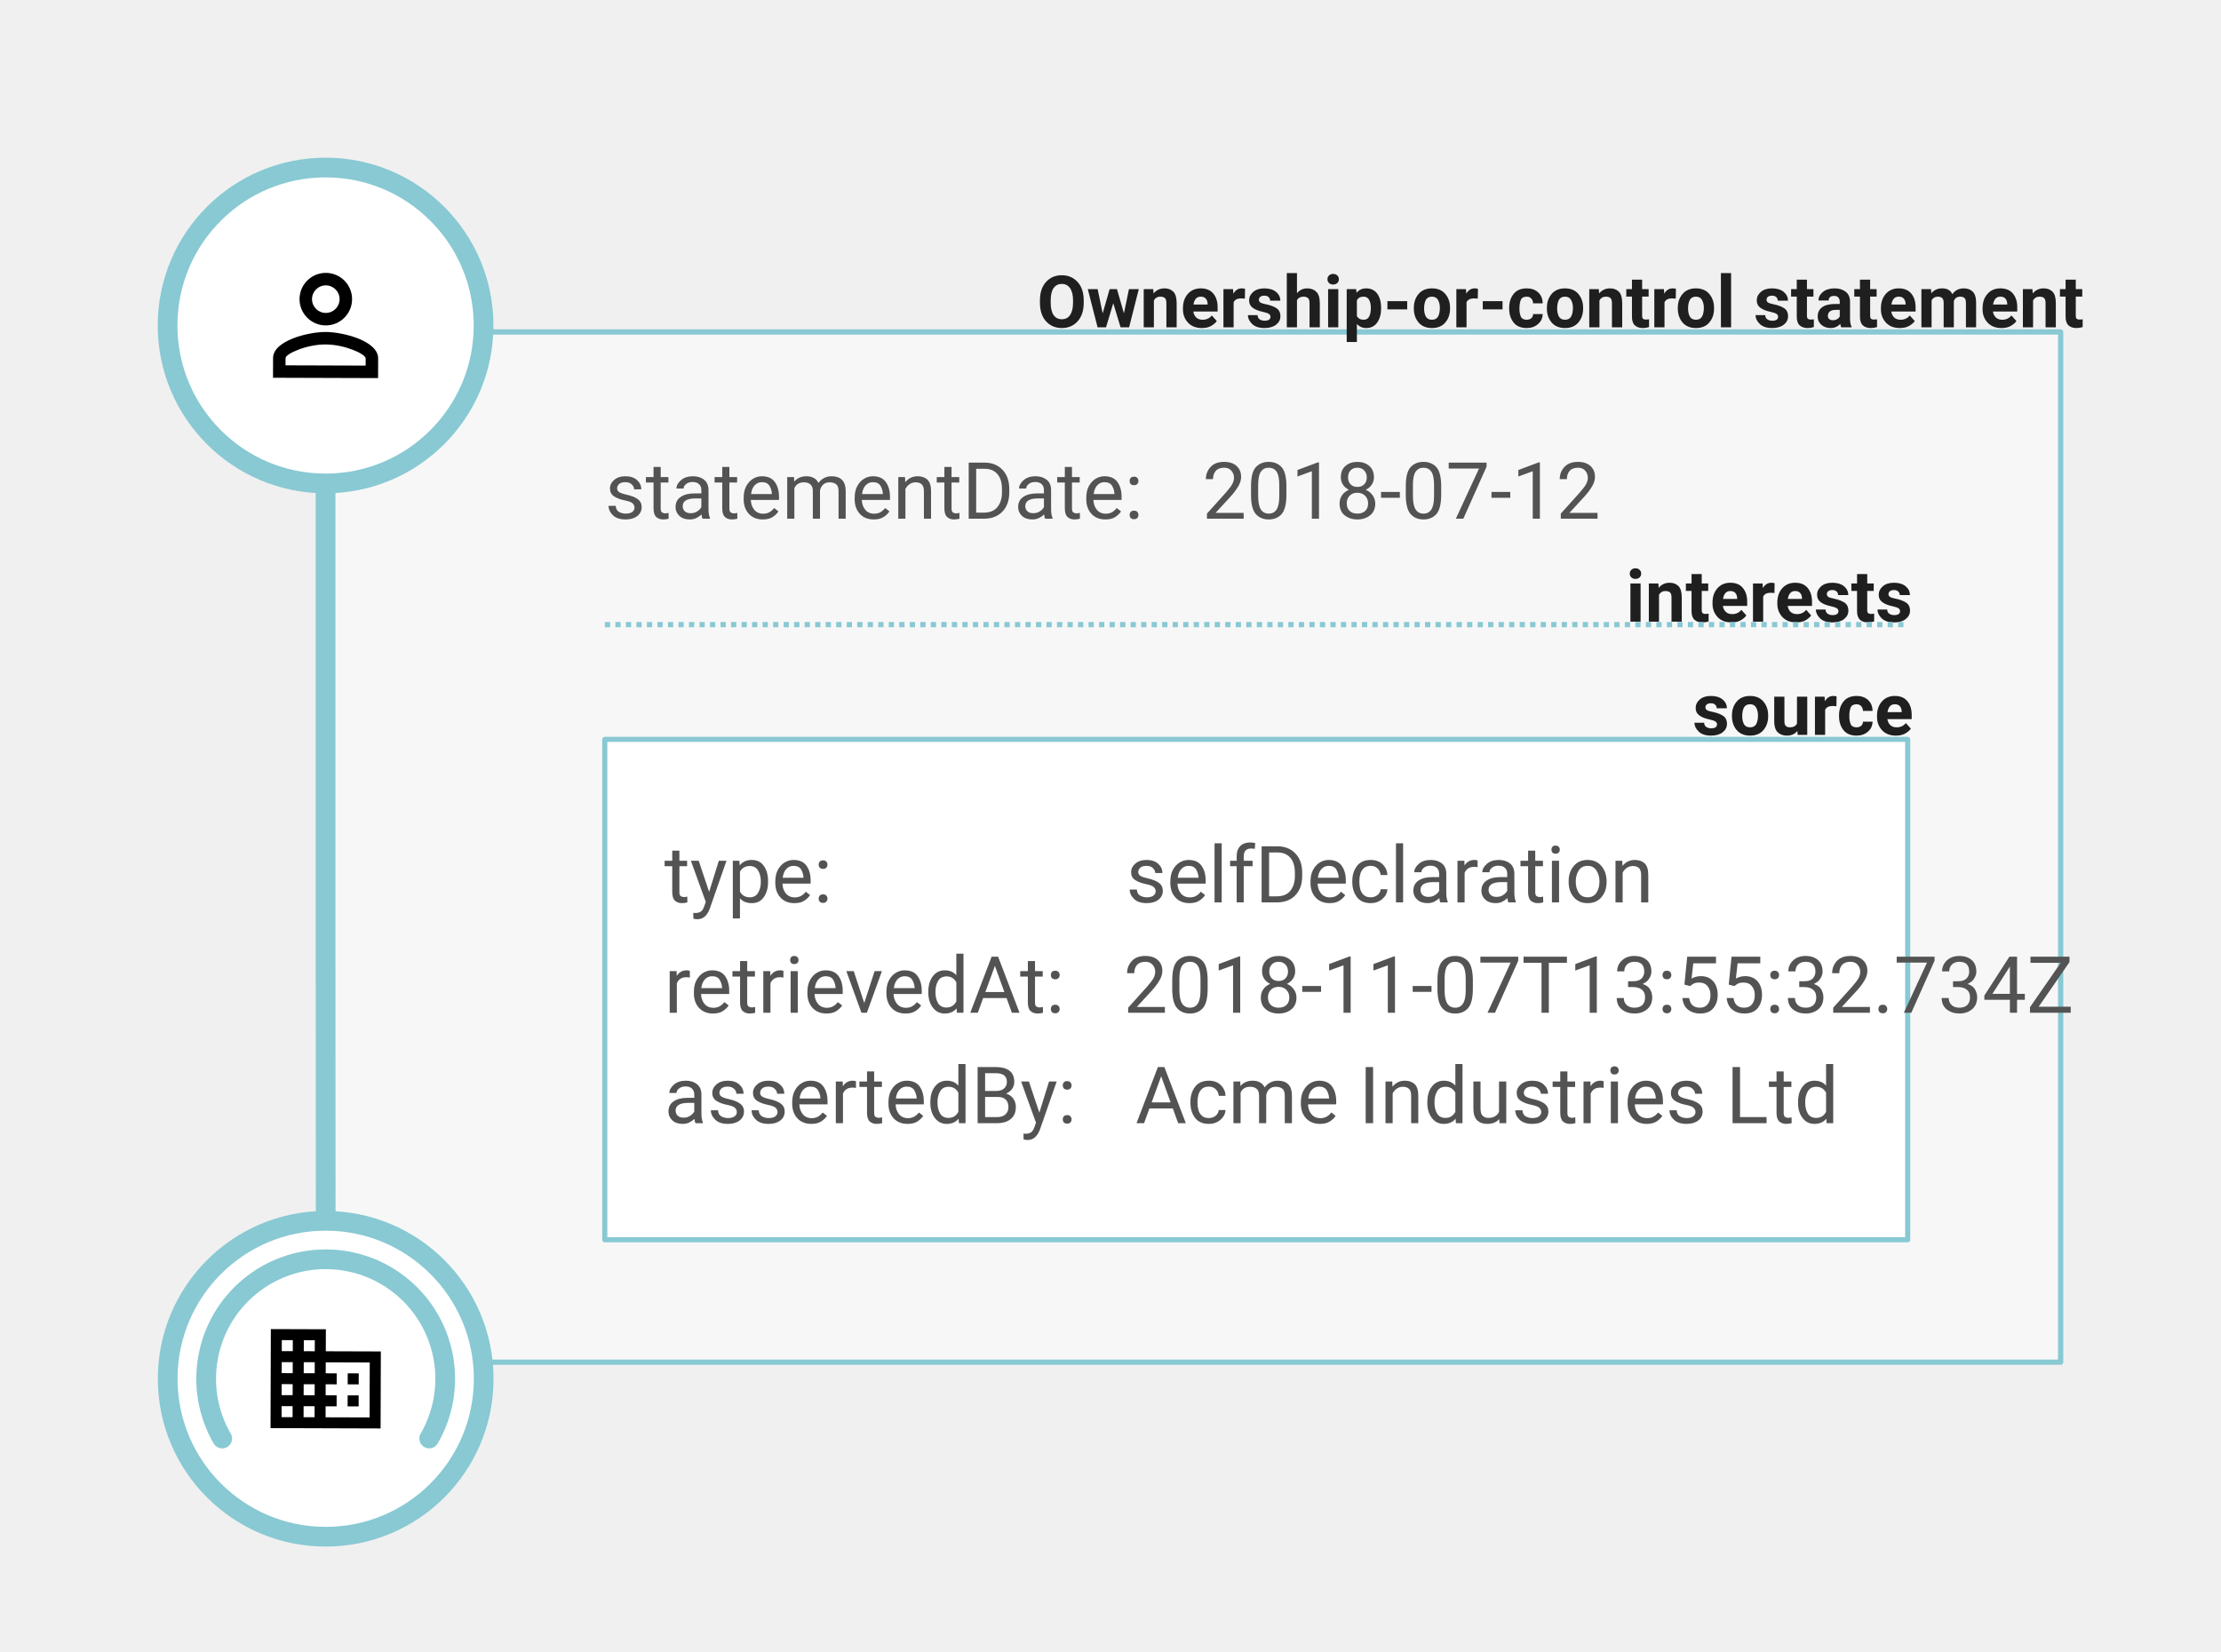
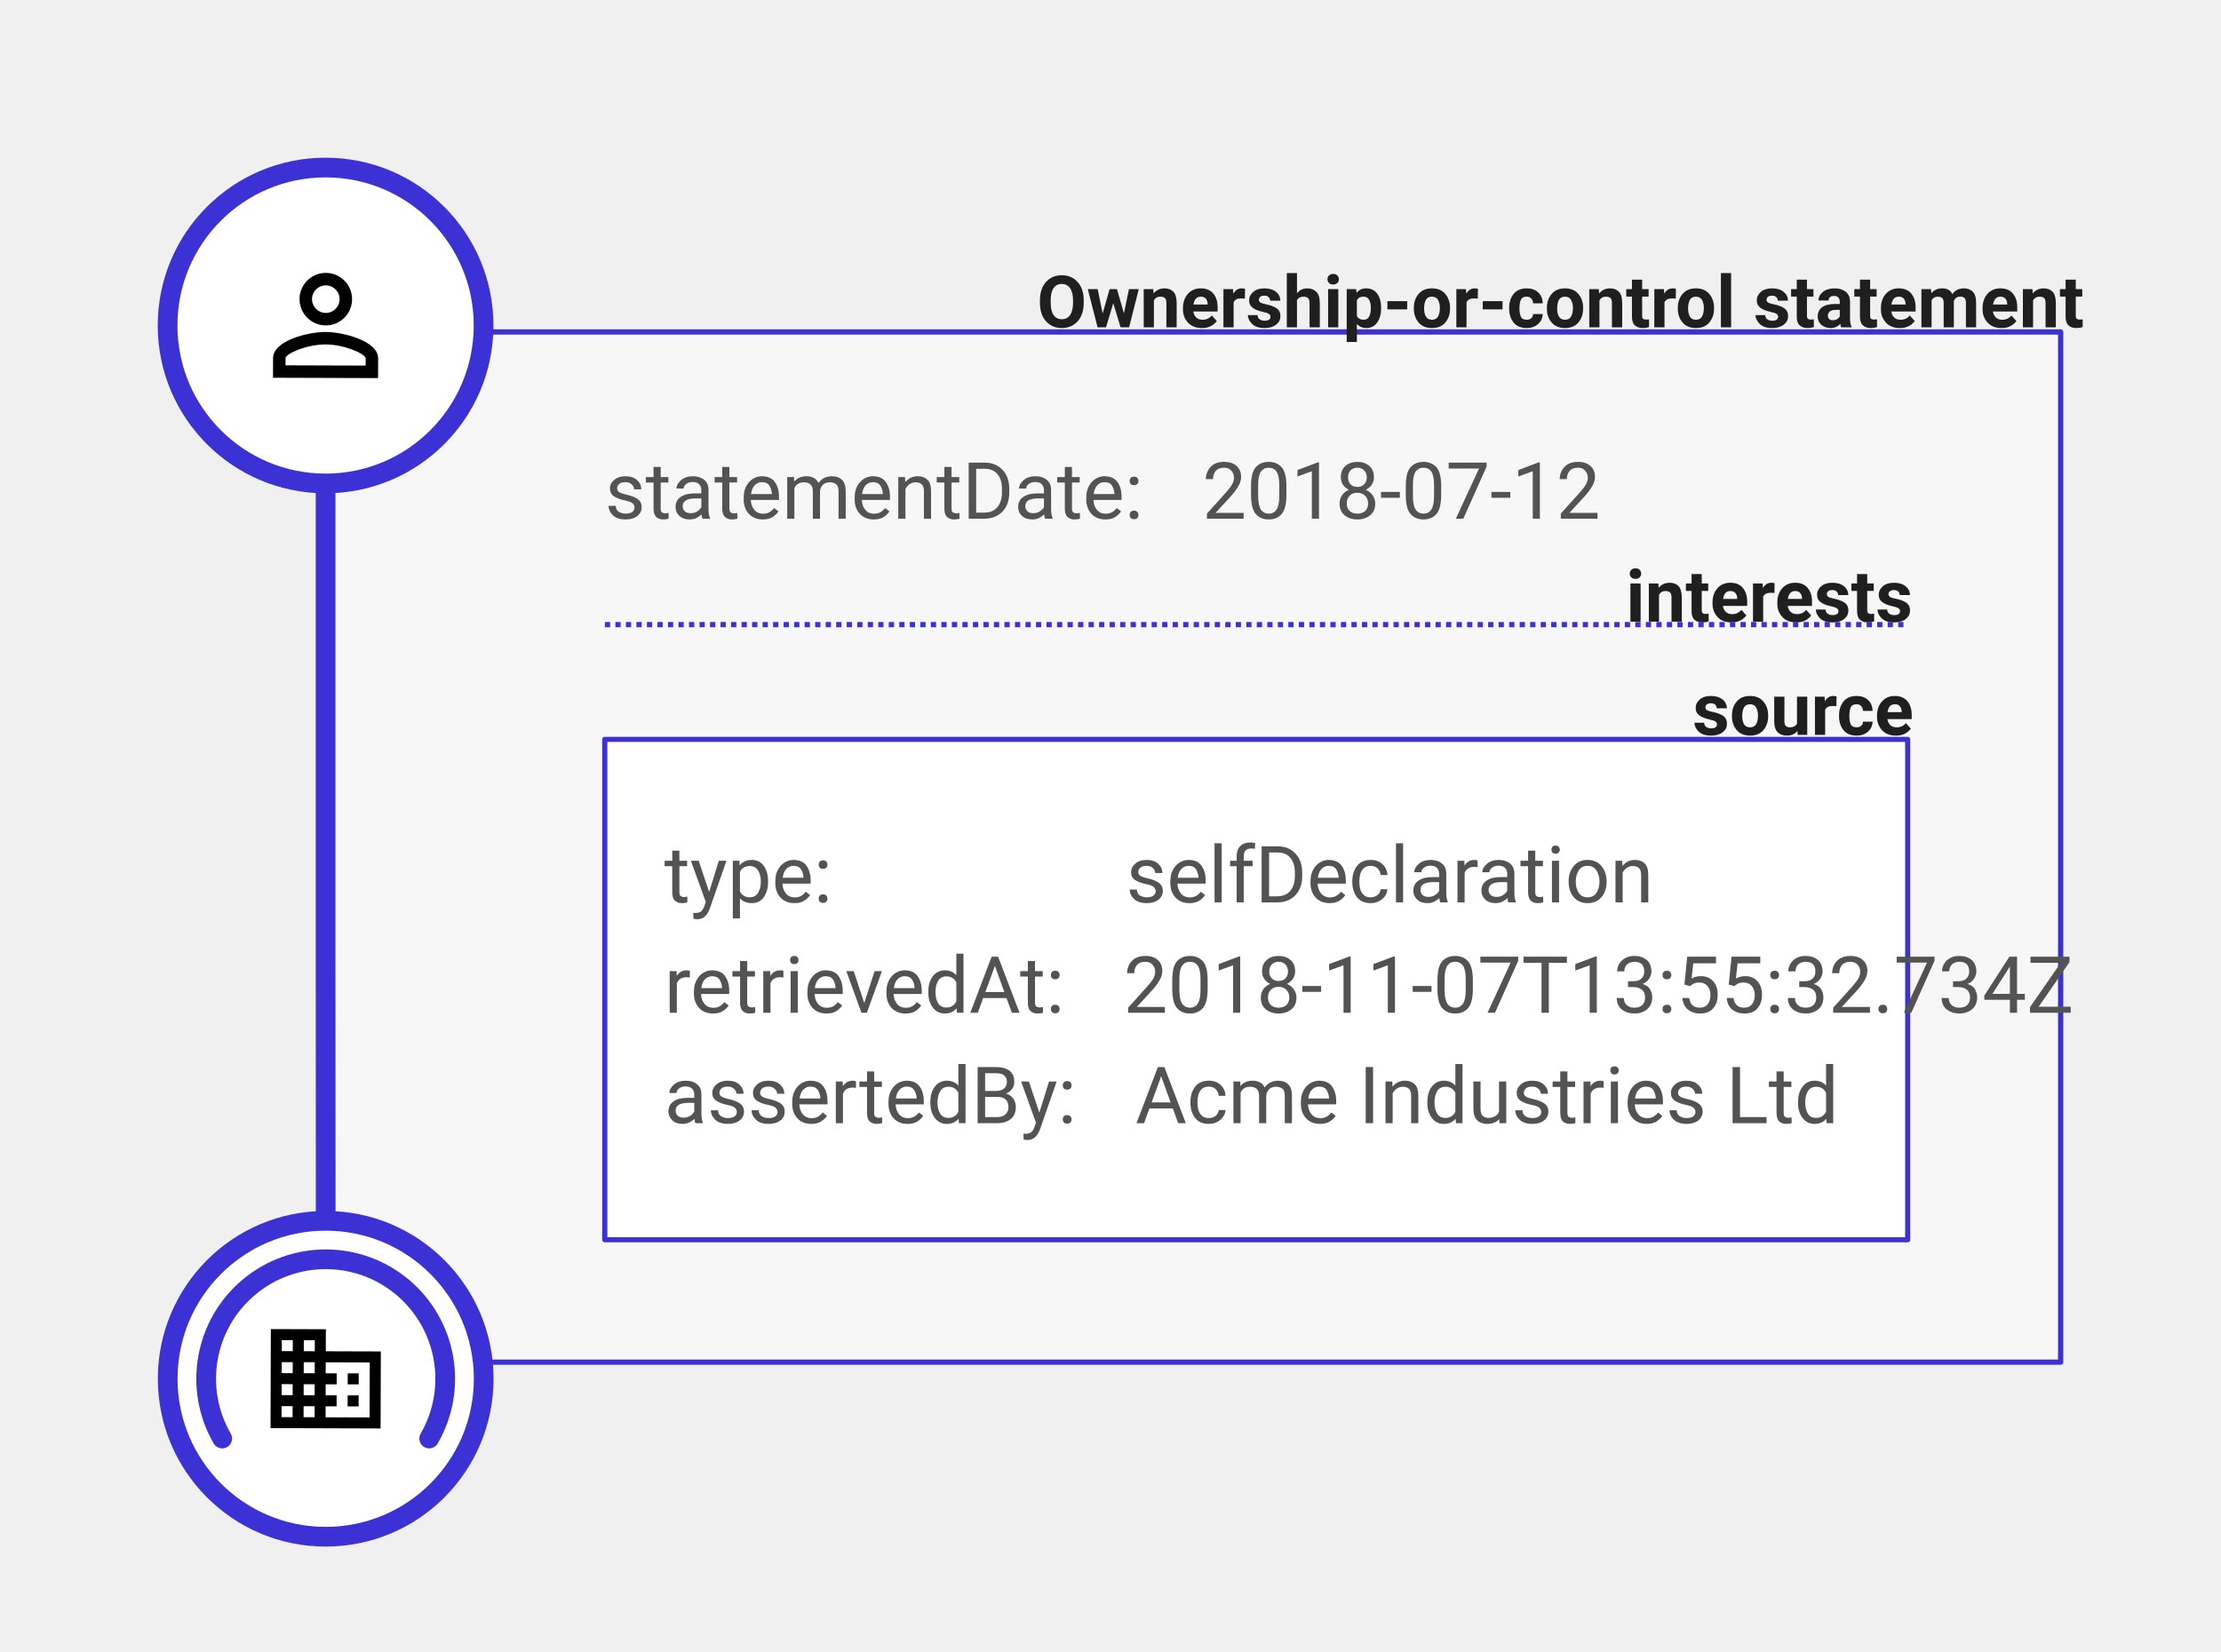
<svg xmlns="http://www.w3.org/2000/svg" id="Layer_1" data-name="Layer 1" viewBox="0 0 422.451 314.247" version="1.1" width="422.451" height="314.247">
  <defs id="defs3">
    <marker orient="auto" refY="0" refX="0" id="Arrow1Lend" style="overflow:visible">
-       <path id="path4371" d="M 0,0 5,-5 -12.5,0 5,5 0,0 Z" style="fill:#00deb6;fill-opacity:1;fill-rule:evenodd;stroke:#00deb6;stroke-width:1pt;stroke-opacity:1" transform="matrix(-0.8,0,0,-0.8,-10,0)" />
+       <path id="path4371" d="M 0,0 5,-5 -12.5,0 5,5 0,0 Z" style="fill:#3c31d4;fill-opacity:1;fill-rule:evenodd;stroke:#3c31d4;stroke-width:1pt;stroke-opacity:1" transform="matrix(-0.8,0,0,-0.8,-10,0)" />
    </marker>
    <marker orient="auto" refY="0" refX="0" id="Arrow1Mend" style="overflow:visible">
-       <path id="path4377" d="M 0,0 5,-5 -12.5,0 5,5 0,0 Z" style="fill:#00deb6;fill-opacity:1;fill-rule:evenodd;stroke:#00deb6;stroke-width:1pt;stroke-opacity:1" transform="matrix(-0.4,0,0,-0.4,-4,0)" />
+       <path id="path4377" d="M 0,0 5,-5 -12.5,0 5,5 0,0 Z" style="fill:#3c31d4;fill-opacity:1;fill-rule:evenodd;stroke:#3c31d4;stroke-width:1pt;stroke-opacity:1" transform="matrix(-0.4,0,0,-0.4,-4,0)" />
    </marker>
    <marker orient="auto" refY="0" refX="0" id="Arrow1Mstart" style="overflow:visible">
-       <path id="path4374" d="M 0,0 5,-5 -12.5,0 5,5 0,0 Z" style="fill:#88c9d3;fill-opacity:1;fill-rule:evenodd;stroke:#88c9d3;stroke-width:1pt;stroke-opacity:1" transform="matrix(0.4,0,0,0.4,4,0)" />
+       <path id="path4374" d="M 0,0 5,-5 -12.5,0 5,5 0,0 Z" style="fill:#3c31d4;fill-opacity:1;fill-rule:evenodd;stroke:#3c31d4;stroke-width:1pt;stroke-opacity:1" transform="matrix(0.4,0,0,0.4,4,0)" />
    </marker>
-     <style id="style5">.cls-1,.cls-10,.cls-11,.cls-7,.cls-8{fill:none;}.cls-1,.cls-11{stroke:#00deb6;}.cls-1,.cls-10,.cls-11,.cls-7{stroke-miterlimit:10;}.cls-2{fill:#00deb6;}.cls-3{font-size:16px;fill:#262737;}.cls-12,.cls-3{font-family:HKGrotesk-SemiBold, HK Grotesk;font-weight:700;}.cls-4{letter-spacing:-0.03em;}.cls-5{letter-spacing:-0.02em;}.cls-6{letter-spacing:0em;}.cls-7{stroke:#262737;}.cls-11,.cls-7{stroke-width:5px;}.cls-9{letter-spacing:-0.01em;}.cls-10{stroke:#e6e6e6;}.cls-12{font-size:12px;fill:gray;}.cls-13{letter-spacing:-0.03em;}.cls-14{letter-spacing:-0.01em;}.cls-15{letter-spacing:-0.02em;}.cls-16{letter-spacing:0em;}.cls-17{letter-spacing:0em;}.cls-18{letter-spacing:0em;}</style>
+     <style id="style5">.cls-1,.cls-10,.cls-11,.cls-7,.cls-8{fill:none;}.cls-1,.cls-11{stroke:#3c31d4;}.cls-1,.cls-10,.cls-11,.cls-7{stroke-miterlimit:10;}.cls-2{fill:#3c31d4;}.cls-3{font-size:16px;fill:#262737;}.cls-12,.cls-3{font-family:HKGrotesk-SemiBold, HK Grotesk;font-weight:700;}.cls-4{letter-spacing:-0.03em;}.cls-5{letter-spacing:-0.02em;}.cls-6{letter-spacing:0em;}.cls-7{stroke:#262737;}.cls-11,.cls-7{stroke-width:5px;}.cls-9{letter-spacing:-0.01em;}.cls-10{stroke:#e6e6e6;}.cls-12{font-size:12px;fill:gray;}.cls-13{letter-spacing:-0.03em;}.cls-14{letter-spacing:-0.01em;}.cls-15{letter-spacing:-0.02em;}.cls-16{letter-spacing:0em;}.cls-17{letter-spacing:0em;}.cls-18{letter-spacing:0em;}</style>
    <marker orient="auto" refY="0" refX="0" id="Arrow1Mstart-2" style="overflow:visible">
-       <path id="path4374-0" d="M 0,0 5,-5 -12.5,0 5,5 0,0 Z" style="fill:#88c9d3;fill-opacity:1;fill-rule:evenodd;stroke:#88c9d3;stroke-width:1pt;stroke-opacity:1" transform="matrix(0.4,0,0,0.4,4,0)" />
+       <path id="path4374-0" d="M 0,0 5,-5 -12.5,0 5,5 0,0 Z" style="fill:#3c31d4;fill-opacity:1;fill-rule:evenodd;stroke:#3c31d4;stroke-width:1pt;stroke-opacity:1" transform="matrix(0.4,0,0,0.4,4,0)" />
    </marker>
    <clipPath id="p.1">
      <path style="clip-rule:evenodd" id="path3414" d="M 0,0 30,0 30,26 0,26 Z" />
    </clipPath>
    <clipPath id="p.2">
      <path style="clip-rule:evenodd" id="path3423" d="M 0,0 24,0 24,25 0,25 Z" />
    </clipPath>
    <clipPath id="p.1-3">
      <path style="clip-rule:evenodd" id="path3414-8" d="M 0,0 30,0 30,26 0,26 Z" />
    </clipPath>
    <clipPath id="p.1-3-0">
      <path style="clip-rule:evenodd" id="path3414-8-5" d="M 0,0 30,0 30,26 0,26 Z" />
    </clipPath>
    <clipPath id="p.2-5">
      <path style="clip-rule:evenodd" id="path3423-3" d="M 0,0 24,0 24,25 0,25 Z" />
    </clipPath>
    <clipPath id="p.1-9">
      <path style="clip-rule:evenodd" id="path3414-1" d="M 0,0 30,0 30,26 0,26 Z" />
    </clipPath>
    <marker orient="auto" refY="0" refX="0" id="Arrow1Mstart-2-5" style="overflow:visible">
-       <path id="path4374-0-0" d="M 0,0 5,-5 -12.5,0 5,5 0,0 Z" style="fill:#00deb6;fill-opacity:1;fill-rule:evenodd;stroke:#00deb6;stroke-width:1pt;stroke-opacity:1" transform="matrix(0.4,0,0,0.4,4,0)" />
+       <path id="path4374-0-0" d="M 0,0 5,-5 -12.5,0 5,5 0,0 Z" style="fill:#3c31d4;fill-opacity:1;fill-rule:evenodd;stroke:#3c31d4;stroke-width:1pt;stroke-opacity:1" transform="matrix(0.4,0,0,0.4,4,0)" />
    </marker>
    <marker orient="auto" refY="0" refX="0" id="Arrow1Mstart-4" style="overflow:visible">
-       <path id="path4374-9" d="M 0,0 5,-5 -12.5,0 5,5 0,0 Z" style="fill:#00deb6;fill-opacity:1;fill-rule:evenodd;stroke:#00deb6;stroke-width:1pt;stroke-opacity:1" transform="matrix(0.4,0,0,0.4,4,0)" />
+       <path id="path4374-9" d="M 0,0 5,-5 -12.5,0 5,5 0,0 Z" style="fill:#3c31d4;fill-opacity:1;fill-rule:evenodd;stroke:#3c31d4;stroke-width:1pt;stroke-opacity:1" transform="matrix(0.4,0,0,0.4,4,0)" />
    </marker>
    <marker orient="auto" refY="0" refX="0" id="Arrow1Mstart-2-9" style="overflow:visible">
-       <path id="path4374-0-9" d="M 0,0 5,-5 -12.5,0 5,5 0,0 Z" style="fill:#88c9d3;fill-opacity:1;fill-rule:evenodd;stroke:#88c9d3;stroke-width:1pt;stroke-opacity:1" transform="matrix(0.4,0,0,0.4,4,0)" />
+       <path id="path4374-0-9" d="M 0,0 5,-5 -12.5,0 5,5 0,0 Z" style="fill:#3c31d4;fill-opacity:1;fill-rule:evenodd;stroke:#3c31d4;stroke-width:1pt;stroke-opacity:1" transform="matrix(0.4,0,0,0.4,4,0)" />
    </marker>
    <marker orient="auto" refY="0" refX="0" id="Arrow1Mstart-2-9-8" style="overflow:visible">
-       <path id="path4374-0-9-9" d="M 0,0 5,-5 -12.5,0 5,5 0,0 Z" style="fill:#88c9d3;fill-opacity:1;fill-rule:evenodd;stroke:#88c9d3;stroke-width:1pt;stroke-opacity:1" transform="matrix(0.4,0,0,0.4,4,0)" />
+       <path id="path4374-0-9-9" d="M 0,0 5,-5 -12.5,0 5,5 0,0 Z" style="fill:#3c31d4;fill-opacity:1;fill-rule:evenodd;stroke:#3c31d4;stroke-width:1pt;stroke-opacity:1" transform="matrix(0.4,0,0,0.4,4,0)" />
    </marker>
  </defs>
-   <rect style="fill:#f7f7f7;fill-opacity:1;stroke:#88c9d3;stroke-width:1;stroke-linecap:round;stroke-linejoin:round;stroke-miterlimit:10;stroke-dasharray:none;stroke-opacity:1" id="rect11772" width="330" height="196" x="61.951" y="63.161" />
-   <circle class="cls-11" id="circle209-2-0-1" style="fill:#ffffff;fill-opacity:1;stroke:#88c9d3;stroke-width:3.75;stroke-linecap:round;stroke-miterlimit:8.5;stroke-dasharray:none;stroke-opacity:1" cx="61.949" cy="262.319" r="30.052" />
-   <path class="cls-11" id="circle209-7-4" style="fill:none;stroke:#88c9d3;stroke-width:3.75;stroke-linecap:round;stroke-miterlimit:8.5;stroke-dasharray:none;stroke-opacity:1" d="m 42.26,273.687 a 22.735,22.735 0 0 1 5.075,-28.783 22.735,22.735 0 0 1 29.227,0 22.735,22.735 0 0 1 5.075,28.783" />
-   <path class="cls-2" d="M 347.068,56.626 Z" id="path11-6" style="fill:#00deb6" />
+   <rect style="fill:#f7f7f7;fill-opacity:1;stroke:#3c31d4;stroke-width:1;stroke-linecap:round;stroke-linejoin:round;stroke-miterlimit:10;stroke-dasharray:none;stroke-opacity:1" id="rect11772" width="330" height="196" x="61.951" y="63.161" />
+   <circle class="cls-11" id="circle209-2-0-1" style="fill:#ffffff;fill-opacity:1;stroke:#3c31d4;stroke-width:3.75;stroke-linecap:round;stroke-miterlimit:8.5;stroke-dasharray:none;stroke-opacity:1" cx="61.949" cy="262.319" r="30.052" />
+   <path class="cls-11" id="circle209-7-4" style="fill:none;stroke:#3c31d4;stroke-width:3.75;stroke-linecap:round;stroke-miterlimit:8.5;stroke-dasharray:none;stroke-opacity:1" d="m 42.26,273.687 a 22.735,22.735 0 0 1 5.075,-28.783 22.735,22.735 0 0 1 29.227,0 22.735,22.735 0 0 1 5.075,28.783" />
+   <path class="cls-2" d="M 347.068,56.626 Z" id="path11-6" style="fill:#3c31d4" />
  <path d="m 347.068,56.626 0,0 m 0,0 0,0 m 0,0 z m 0,0 z" id="path27-3" />
  <path class="cls-8" d="M 347.068,56.626 Z" id="path29-0" style="fill:none" />
  <path class="cls-8" d="M 347.068,56.626 Z" id="path41-6" style="fill:none" />
  <path d="m 347.068,56.626 z m 0,0 z m 0,0 z m 0,0 z m 0,0 z m 0,0 z m 0,0 z m 0,0 z m 0,0 z m 0,0 z m 0,0 z m 0,0 z" id="path43-0" />
  <path class="cls-10" d="m 347.068,56.626 0,0" id="path45-4" style="fill:none;stroke:#e6e6e6;stroke-miterlimit:10" />
  <path class="cls-10" d="m 347.068,56.626 0,0" id="path47-5" style="fill:none;stroke:#e6e6e6;stroke-miterlimit:10" />
  <path class="cls-10" d="m 347.068,56.626 0,0" id="path49-8" style="fill:none;stroke:#e6e6e6;stroke-miterlimit:10" />
  <path class="cls-10" d="m 347.068,56.626 0,0" id="path51-2" style="fill:none;stroke:#e6e6e6;stroke-miterlimit:10" />
  <path class="cls-10" d="m 347.068,56.626 0,0" id="path53-8" style="fill:none;stroke:#e6e6e6;stroke-miterlimit:10" />
  <path class="cls-10" d="m 347.068,56.626 0,0" id="path55-6" style="fill:none;stroke:#e6e6e6;stroke-miterlimit:10" />
  <path class="cls-10" d="m 347.068,56.626 0,0" id="path57-8" style="fill:none;stroke:#e6e6e6;stroke-miterlimit:10" />
  <path class="cls-10" d="m 347.068,56.626 0,0" id="path59-5" style="fill:none;stroke:#e6e6e6;stroke-miterlimit:10" />
  <path class="cls-10" d="m 347.068,56.626 0,0" id="path61-3" style="fill:none;stroke:#e6e6e6;stroke-miterlimit:10" />
  <path class="cls-10" d="m 347.068,56.626 0,0" id="path63-4" style="fill:none;stroke:#e6e6e6;stroke-miterlimit:10" />
  <path class="cls-10" d="m 347.068,56.626 0,0" id="path65-0" style="fill:none;stroke:#e6e6e6;stroke-miterlimit:10" />
  <path class="cls-10" d="m 347.068,56.626 0,0" id="path67-1" style="fill:none;stroke:#e6e6e6;stroke-miterlimit:10" />
  <path class="cls-10" d="m 347.068,56.626 0,0" id="path69-7" style="fill:none;stroke:#e6e6e6;stroke-miterlimit:10" />
  <path class="cls-10" d="m 347.068,56.626 0,0" id="path71-7" style="fill:none;stroke:#e6e6e6;stroke-miterlimit:10" />
  <path class="cls-10" d="m 347.068,56.626 0,0" id="path73-8" style="fill:none;stroke:#e6e6e6;stroke-miterlimit:10" />
  <path class="cls-10" d="m 347.068,56.626 0,0" id="path75-0" style="fill:none;stroke:#e6e6e6;stroke-miterlimit:10" />
  <path class="cls-10" d="m 347.068,56.626 0,0" id="path77-8" style="fill:none;stroke:#e6e6e6;stroke-miterlimit:10" />
-   <path class="cls-11" d="m 347.068,56.626 0,0" id="path79-9" style="fill:none;stroke:#00deb6;stroke-width:5px;stroke-miterlimit:10" />
-   <path class="cls-11" d="m 347.068,56.626 0,0" id="path85-7" style="fill:none;stroke:#00deb6;stroke-width:5px;stroke-miterlimit:10" />
-   <path class="cls-11" d="m 347.068,56.626 0,0" id="path87-8" style="fill:none;stroke:#00deb6;stroke-width:5px;stroke-miterlimit:10" />
-   <path class="cls-11" d="m 347.068,56.626 0,0" id="path89-3" style="fill:none;stroke:#00deb6;stroke-width:5px;stroke-miterlimit:10" />
-   <path class="cls-11" d="m 347.068,56.626 0,0" id="path91-9" style="fill:none;stroke:#00deb6;stroke-width:5px;stroke-miterlimit:10" />
-   <path class="cls-11" d="m 347.068,56.626 0,0" id="path93-7" style="fill:none;stroke:#00deb6;stroke-width:5px;stroke-miterlimit:10" />
-   <path class="cls-11" d="m 347.068,56.626 0,0" id="path95-2" style="fill:none;stroke:#00deb6;stroke-width:5px;stroke-miterlimit:10" />
+   <path class="cls-11" d="m 347.068,56.626 0,0" id="path79-9" style="fill:none;stroke:#3c31d4;stroke-width:5px;stroke-miterlimit:10" />
+   <path class="cls-11" d="m 347.068,56.626 0,0" id="path85-7" style="fill:none;stroke:#3c31d4;stroke-width:5px;stroke-miterlimit:10" />
+   <path class="cls-11" d="m 347.068,56.626 0,0" id="path87-8" style="fill:none;stroke:#3c31d4;stroke-width:5px;stroke-miterlimit:10" />
+   <path class="cls-11" d="m 347.068,56.626 0,0" id="path89-3" style="fill:none;stroke:#3c31d4;stroke-width:5px;stroke-miterlimit:10" />
+   <path class="cls-11" d="m 347.068,56.626 0,0" id="path91-9" style="fill:none;stroke:#3c31d4;stroke-width:5px;stroke-miterlimit:10" />
+   <path class="cls-11" d="m 347.068,56.626 0,0" id="path93-7" style="fill:none;stroke:#3c31d4;stroke-width:5px;stroke-miterlimit:10" />
+   <path class="cls-11" d="m 347.068,56.626 0,0" id="path95-2" style="fill:none;stroke:#3c31d4;stroke-width:5px;stroke-miterlimit:10" />
  <path class="cls-10" d="m 347.068,56.626 0,0" id="path97-5" style="fill:none;stroke:#e6e6e6;stroke-miterlimit:10" />
  <path class="cls-10" d="m 347.068,56.626 0,0" id="path99-0" style="fill:none;stroke:#e6e6e6;stroke-miterlimit:10" />
  <path class="cls-10" d="m 347.068,56.626 0,0" id="path101-2" style="fill:none;stroke:#e6e6e6;stroke-miterlimit:10" />
  <path class="cls-10" d="m 347.068,56.626 0,0" id="path103-4" style="fill:none;stroke:#e6e6e6;stroke-miterlimit:10" />
  <path class="cls-10" d="m 347.068,56.626 0,0" id="path105-8" style="fill:none;stroke:#e6e6e6;stroke-miterlimit:10" />
  <path class="cls-10" d="m 347.068,56.626 0,0" id="path107-0" style="fill:none;stroke:#e6e6e6;stroke-miterlimit:10" />
  <path class="cls-10" d="m 347.068,56.626 0,0" id="path109-6" style="fill:none;stroke:#e6e6e6;stroke-miterlimit:10" />
  <path class="cls-10" d="m 347.068,56.626 0,0" id="path111-2" style="fill:none;stroke:#e6e6e6;stroke-miterlimit:10" />
  <path class="cls-10" d="m 347.068,56.626 0,0" id="path113-6" style="fill:none;stroke:#e6e6e6;stroke-miterlimit:10" />
  <path class="cls-10" d="m 347.068,56.626 0,0" id="path115-5" style="fill:none;stroke:#e6e6e6;stroke-miterlimit:10" />
  <path class="cls-10" d="m 347.068,56.626 0,0" id="path117-6" style="fill:none;stroke:#e6e6e6;stroke-miterlimit:10" />
  <path class="cls-10" d="m 347.068,56.626 0,0" id="path119-6" style="fill:none;stroke:#e6e6e6;stroke-miterlimit:10" />
-   <path class="cls-2" d="M 347.068,56.626 Z" id="path171-1" style="fill:#00deb6" />
-   <path class="cls-2" d="M 347.068,56.626 Z" id="path197-3" style="fill:#00deb6" />
+   <path class="cls-2" d="M 347.068,56.626 Z" id="path171-1" style="fill:#3c31d4" />
+   <path class="cls-2" d="M 347.068,56.626 Z" id="path197-3" style="fill:#3c31d4" />
  <path class="cls-8" d="M 347.068,56.626 Z" id="path211-2" style="fill:none" />
  <path d="m 347.068,56.626 z m 0,0 z m 0,0 z m 0,0 z m 0,0 z m 0,0 z m 0,0 z m 0,0 z m 0,0 z m 0,0 z m 0,0 z m 0,0 z" id="path213-9" />
  <path id="path4516" d="m 61.97,257.087 0.013,-4.186 -10.466,-0.034 -0.059,18.838 20.932,0.068 0.048,-14.652 z m -6.32,12.539 -2.093,-0.007 0.006,-2.093 2.093,0.007 z m 0.013,-4.186 -2.093,-0.007 0.006,-2.093 2.093,0.007 z m 0.013,-4.186 -2.093,-0.007 0.006,-2.093 2.093,0.007 z m 0.013,-4.186 -2.093,-0.007 0.006,-2.093 2.093,0.007 z m 4.146,12.573 -2.093,-0.006 0.006,-2.095 2.093,0.007 z m 0.013,-4.186 -2.093,-0.006 0.006,-2.093 2.093,0.007 z m 0.013,-4.186 -2.093,-0.006 0.006,-2.093 2.093,0.007 z m 0.013,-4.186 -2.093,-0.006 0.007,-2.093 2.093,0.007 z m 10.426,12.593 -8.373,-0.025 0.006,-2.093 2.093,0.007 0.006,-2.093 -2.093,-0.006 0.006,-2.093 2.093,0.007 0.006,-2.093 -2.093,-0.006 0.006,-2.093 8.373,0.028 z m -2.066,-8.38 -2.093,-0.006 -0.007,2.093 2.093,0.007 z m -0.013,4.186 -2.093,-0.006 -0.007,2.093 2.093,0.007 z" />
-   <circle class="cls-11" id="circle209-2-0-1-7" style="fill:#ffffff;fill-opacity:1;stroke:#88c9d3;stroke-width:3.75;stroke-linecap:round;stroke-miterlimit:8.5;stroke-dasharray:none;stroke-opacity:1" cx="61.927" cy="61.927" r="30.052" />
-   <path style="fill:none;fill-rule:evenodd;stroke:#88c9d3;stroke-width:3.75;stroke-linecap:butt;stroke-linejoin:miter;stroke-miterlimit:8.5;stroke-dasharray:none;stroke-opacity:1" d="m 61.927,91.979 1.2e-5,85.868 0.023,54.42" id="path12354-2-8-1" />
+   <circle class="cls-11" id="circle209-2-0-1-7" style="fill:#ffffff;fill-opacity:1;stroke:#3c31d4;stroke-width:3.75;stroke-linecap:round;stroke-miterlimit:8.5;stroke-dasharray:none;stroke-opacity:1" cx="61.927" cy="61.927" r="30.052" />
+   <path style="fill:none;fill-rule:evenodd;stroke:#3c31d4;stroke-width:3.75;stroke-linecap:butt;stroke-linejoin:miter;stroke-miterlimit:8.5;stroke-dasharray:none;stroke-opacity:1" d="m 61.927,91.979 1.2e-5,85.868 0.023,54.42" id="path12354-2-8-1" />
  <path id="path5743" d="m 61.979,54.292 a 2.623,2.623 0 1 1 -2.632,2.614 2.623,2.623 0 0 1 2.632,-2.614 m -0.036,11.242 c 3.71,0.012 7.614,1.849 7.611,2.648 l -0.005,1.374 -15.24,-0.05 0.005,-1.374 c 0,-0.799 3.918,-2.611 7.629,-2.598 m 0.044,-13.616 a 4.997,4.997 0 1 0 4.981,5.013 4.995,4.995 0 0 0 -4.981,-5.013 z m -0.036,11.242 c -3.335,-0.011 -9.999,1.641 -10.011,4.964 l -0.012,3.747 19.986,0.064 0.013,-3.747 c 0.011,-3.322 -6.641,-5.017 -9.976,-5.028 z" />
-   <rect style="fill:#ffffff;fill-opacity:1;stroke:#88c9d3;stroke-width:0.97;stroke-linecap:round;stroke-linejoin:round;stroke-miterlimit:10;stroke-dasharray:none;stroke-opacity:1" id="rect11772-8" width="247.824" height="95.199" x="115.035" y="140.672" />
+   <rect style="fill:#ffffff;fill-opacity:1;stroke:#3c31d4;stroke-width:0.97;stroke-linecap:round;stroke-linejoin:round;stroke-miterlimit:10;stroke-dasharray:none;stroke-opacity:1" id="rect11772-8" width="247.824" height="95.199" x="115.035" y="140.672" />
  <text xml:space="preserve" style="font-style:normal;font-variant:normal;font-weight:normal;font-stretch:normal;font-size:15px;line-height:140%;font-family:Roboto;-inkscape-font-specification:'Roboto, Normal';text-align:start;letter-spacing:0px;word-spacing:0px;writing-mode:lr-tb;text-anchor:start;fill:#535353;fill-opacity:1;stroke:none;stroke-width:1px;stroke-linecap:butt;stroke-linejoin:miter;stroke-opacity:1" x="126.353" y="171.688" id="text14691">
    <tspan x="126.353" y="171.688" style="color:#000000;font-style:normal;font-variant:normal;font-weight:normal;font-stretch:normal;font-size:15px;line-height:140%;font-family:Roboto;-inkscape-font-specification:'Roboto, Normal';text-align:start;writing-mode:lr-tb;text-anchor:start;clip-rule:nonzero;display:inline;overflow:visible;visibility:visible;opacity:1;isolation:auto;mix-blend-mode:normal;color-interpolation:sRGB;color-interpolation-filters:linearRGB;solid-color:#000000;solid-opacity:1;fill:#535353;fill-opacity:1;fill-rule:nonzero;stroke:none;stroke-width:1px;stroke-linecap:butt;stroke-linejoin:miter;stroke-miterlimit:4;stroke-dasharray:none;stroke-dashoffset:0;stroke-opacity:1;color-rendering:auto;image-rendering:auto;shape-rendering:auto;text-rendering:auto;enable-background:accumulate" id="tspan9721">type:               selfDeclaration</tspan>
    <tspan x="126.353" y="192.688" style="color:#000000;font-style:normal;font-variant:normal;font-weight:normal;font-stretch:normal;font-size:15px;line-height:140%;font-family:Roboto;-inkscape-font-specification:'Roboto, Normal';text-align:start;writing-mode:lr-tb;text-anchor:start;clip-rule:nonzero;display:inline;overflow:visible;visibility:visible;opacity:1;isolation:auto;mix-blend-mode:normal;color-interpolation:sRGB;color-interpolation-filters:linearRGB;solid-color:#000000;solid-opacity:1;fill:#535353;fill-opacity:1;fill-rule:nonzero;stroke:none;stroke-width:1px;stroke-linecap:butt;stroke-linejoin:miter;stroke-miterlimit:4;stroke-dasharray:none;stroke-dashoffset:0;stroke-opacity:1;color-rendering:auto;image-rendering:auto;shape-rendering:auto;text-rendering:auto;enable-background:accumulate" id="tspan9725">retrievedAt:   2018-11-07T13:55:32.734Z</tspan>
    <tspan x="126.353" y="213.688" style="color:#000000;font-style:normal;font-variant:normal;font-weight:normal;font-stretch:normal;font-size:15px;line-height:140%;font-family:Roboto;-inkscape-font-specification:'Roboto, Normal';text-align:start;writing-mode:lr-tb;text-anchor:start;clip-rule:nonzero;display:inline;overflow:visible;visibility:visible;opacity:1;isolation:auto;mix-blend-mode:normal;color-interpolation:sRGB;color-interpolation-filters:linearRGB;solid-color:#000000;solid-opacity:1;fill:#535353;fill-opacity:1;fill-rule:nonzero;stroke:none;stroke-width:1px;stroke-linecap:butt;stroke-linejoin:miter;stroke-miterlimit:4;stroke-dasharray:none;stroke-dashoffset:0;stroke-opacity:1;color-rendering:auto;image-rendering:auto;shape-rendering:auto;text-rendering:auto;enable-background:accumulate" id="tspan10952">assertedBy:   Acme Industries Ltd</tspan>
  </text>
  <text class="cls-3" id="text31-0" style="font-style:normal;font-variant:normal;font-weight:bold;font-stretch:normal;font-size:13.75px;line-height:125%;font-family:Roboto;-inkscape-font-specification:'Roboto, Bold';text-align:start;writing-mode:lr-tb;text-anchor:start;fill:#ffffff;fill-opacity:1" x="310.919" y="139.816">
    <tspan x="321.919" y="139.816" id="tspan35-6" style="font-style:normal;font-variant:normal;font-weight:bold;font-stretch:normal;font-size:13.75px;line-height:125%;font-family:Roboto;-inkscape-font-specification:'Roboto, Bold';text-align:start;writing-mode:lr-tb;text-anchor:start;fill:#1f1f1f;fill-opacity:1">source</tspan>
  </text>
  <text id="text9873" y="62.268" x="197.225" style="font-style:normal;font-variant:normal;font-weight:bold;font-stretch:normal;font-size:13.75px;line-height:120%;font-family:Roboto;-inkscape-font-specification:'Roboto, Bold';text-align:start;letter-spacing:0px;word-spacing:0px;writing-mode:lr-tb;text-anchor:start;fill:#1f1f1f;fill-opacity:1;stroke:none;stroke-width:1px;stroke-linecap:butt;stroke-linejoin:miter;stroke-opacity:1" xml:space="preserve">
    <tspan y="62.268" x="197.225" id="tspan9875">Ownership-or-control statement</tspan>
  </text>
  <text xml:space="preserve" style="font-style:normal;font-variant:normal;font-weight:normal;font-stretch:normal;font-size:15px;line-height:140%;font-family:Roboto;-inkscape-font-specification:'Roboto, Normal';text-align:start;letter-spacing:0px;word-spacing:0px;writing-mode:lr-tb;text-anchor:start;fill:#535353;fill-opacity:1;stroke:none;stroke-width:1px;stroke-linecap:butt;stroke-linejoin:miter;stroke-opacity:1" x="115.05" y="98.687" id="text14691-4">
    <tspan x="115.05" y="98.687" style="color:#000000;font-style:normal;font-variant:normal;font-weight:normal;font-stretch:normal;font-size:15px;line-height:140%;font-family:Roboto;-inkscape-font-specification:'Roboto, Normal';text-align:start;writing-mode:lr-tb;text-anchor:start;clip-rule:nonzero;display:inline;overflow:visible;visibility:visible;opacity:1;isolation:auto;mix-blend-mode:normal;color-interpolation:sRGB;color-interpolation-filters:linearRGB;solid-color:#000000;solid-opacity:1;fill:#535353;fill-opacity:1;fill-rule:nonzero;stroke:none;stroke-width:1px;stroke-linecap:butt;stroke-linejoin:miter;stroke-miterlimit:4;stroke-dasharray:none;stroke-dashoffset:0;stroke-opacity:1;color-rendering:auto;image-rendering:auto;shape-rendering:auto;text-rendering:auto;enable-background:accumulate" id="tspan9721-0">statementDate:   2018-07-12</tspan>
    <tspan x="115.05" y="119.687" style="color:#000000;font-style:normal;font-variant:normal;font-weight:normal;font-stretch:normal;font-size:15px;line-height:140%;font-family:Roboto;-inkscape-font-specification:'Roboto, Normal';text-align:start;writing-mode:lr-tb;text-anchor:start;clip-rule:nonzero;display:inline;overflow:visible;visibility:visible;opacity:1;isolation:auto;mix-blend-mode:normal;color-interpolation:sRGB;color-interpolation-filters:linearRGB;solid-color:#000000;solid-opacity:1;fill:#535353;fill-opacity:1;fill-rule:nonzero;stroke:none;stroke-width:1px;stroke-linecap:butt;stroke-linejoin:miter;stroke-miterlimit:4;stroke-dasharray:none;stroke-dashoffset:0;stroke-opacity:1;color-rendering:auto;image-rendering:auto;shape-rendering:auto;text-rendering:auto;enable-background:accumulate" id="tspan9725-6" />
  </text>
  <text class="cls-3" id="text31-0-9-1" style="font-style:normal;font-variant:normal;font-weight:bold;font-stretch:normal;font-size:13.75px;line-height:125%;font-family:Roboto;-inkscape-font-specification:'Roboto, Bold';text-align:start;writing-mode:lr-tb;text-anchor:start;fill:#ffffff;fill-opacity:1" x="298.257" y="118.276">
    <tspan x="309.257" y="118.276" id="tspan35-6-8-4" style="font-style:normal;font-variant:normal;font-weight:bold;font-stretch:normal;font-size:13.75px;line-height:125%;font-family:Roboto;-inkscape-font-specification:'Roboto, Bold';text-align:start;writing-mode:lr-tb;text-anchor:start;fill:#1f1f1f;fill-opacity:1">interests</tspan>
  </text>
-   <path style="fill:none;fill-rule:evenodd;stroke:#88c9d3;stroke-width:1;stroke-linecap:butt;stroke-linejoin:miter;stroke-miterlimit:4;stroke-dasharray:1, 1;stroke-dashoffset:0;stroke-opacity:1" d="m 115.05,118.84 247.794,0" id="path9962" />
+   <path style="fill:none;fill-rule:evenodd;stroke:#3c31d4;stroke-width:1;stroke-linecap:butt;stroke-linejoin:miter;stroke-miterlimit:4;stroke-dasharray:1, 1;stroke-dashoffset:0;stroke-opacity:1" d="m 115.05,118.84 247.794,0" id="path9962" />
</svg>
